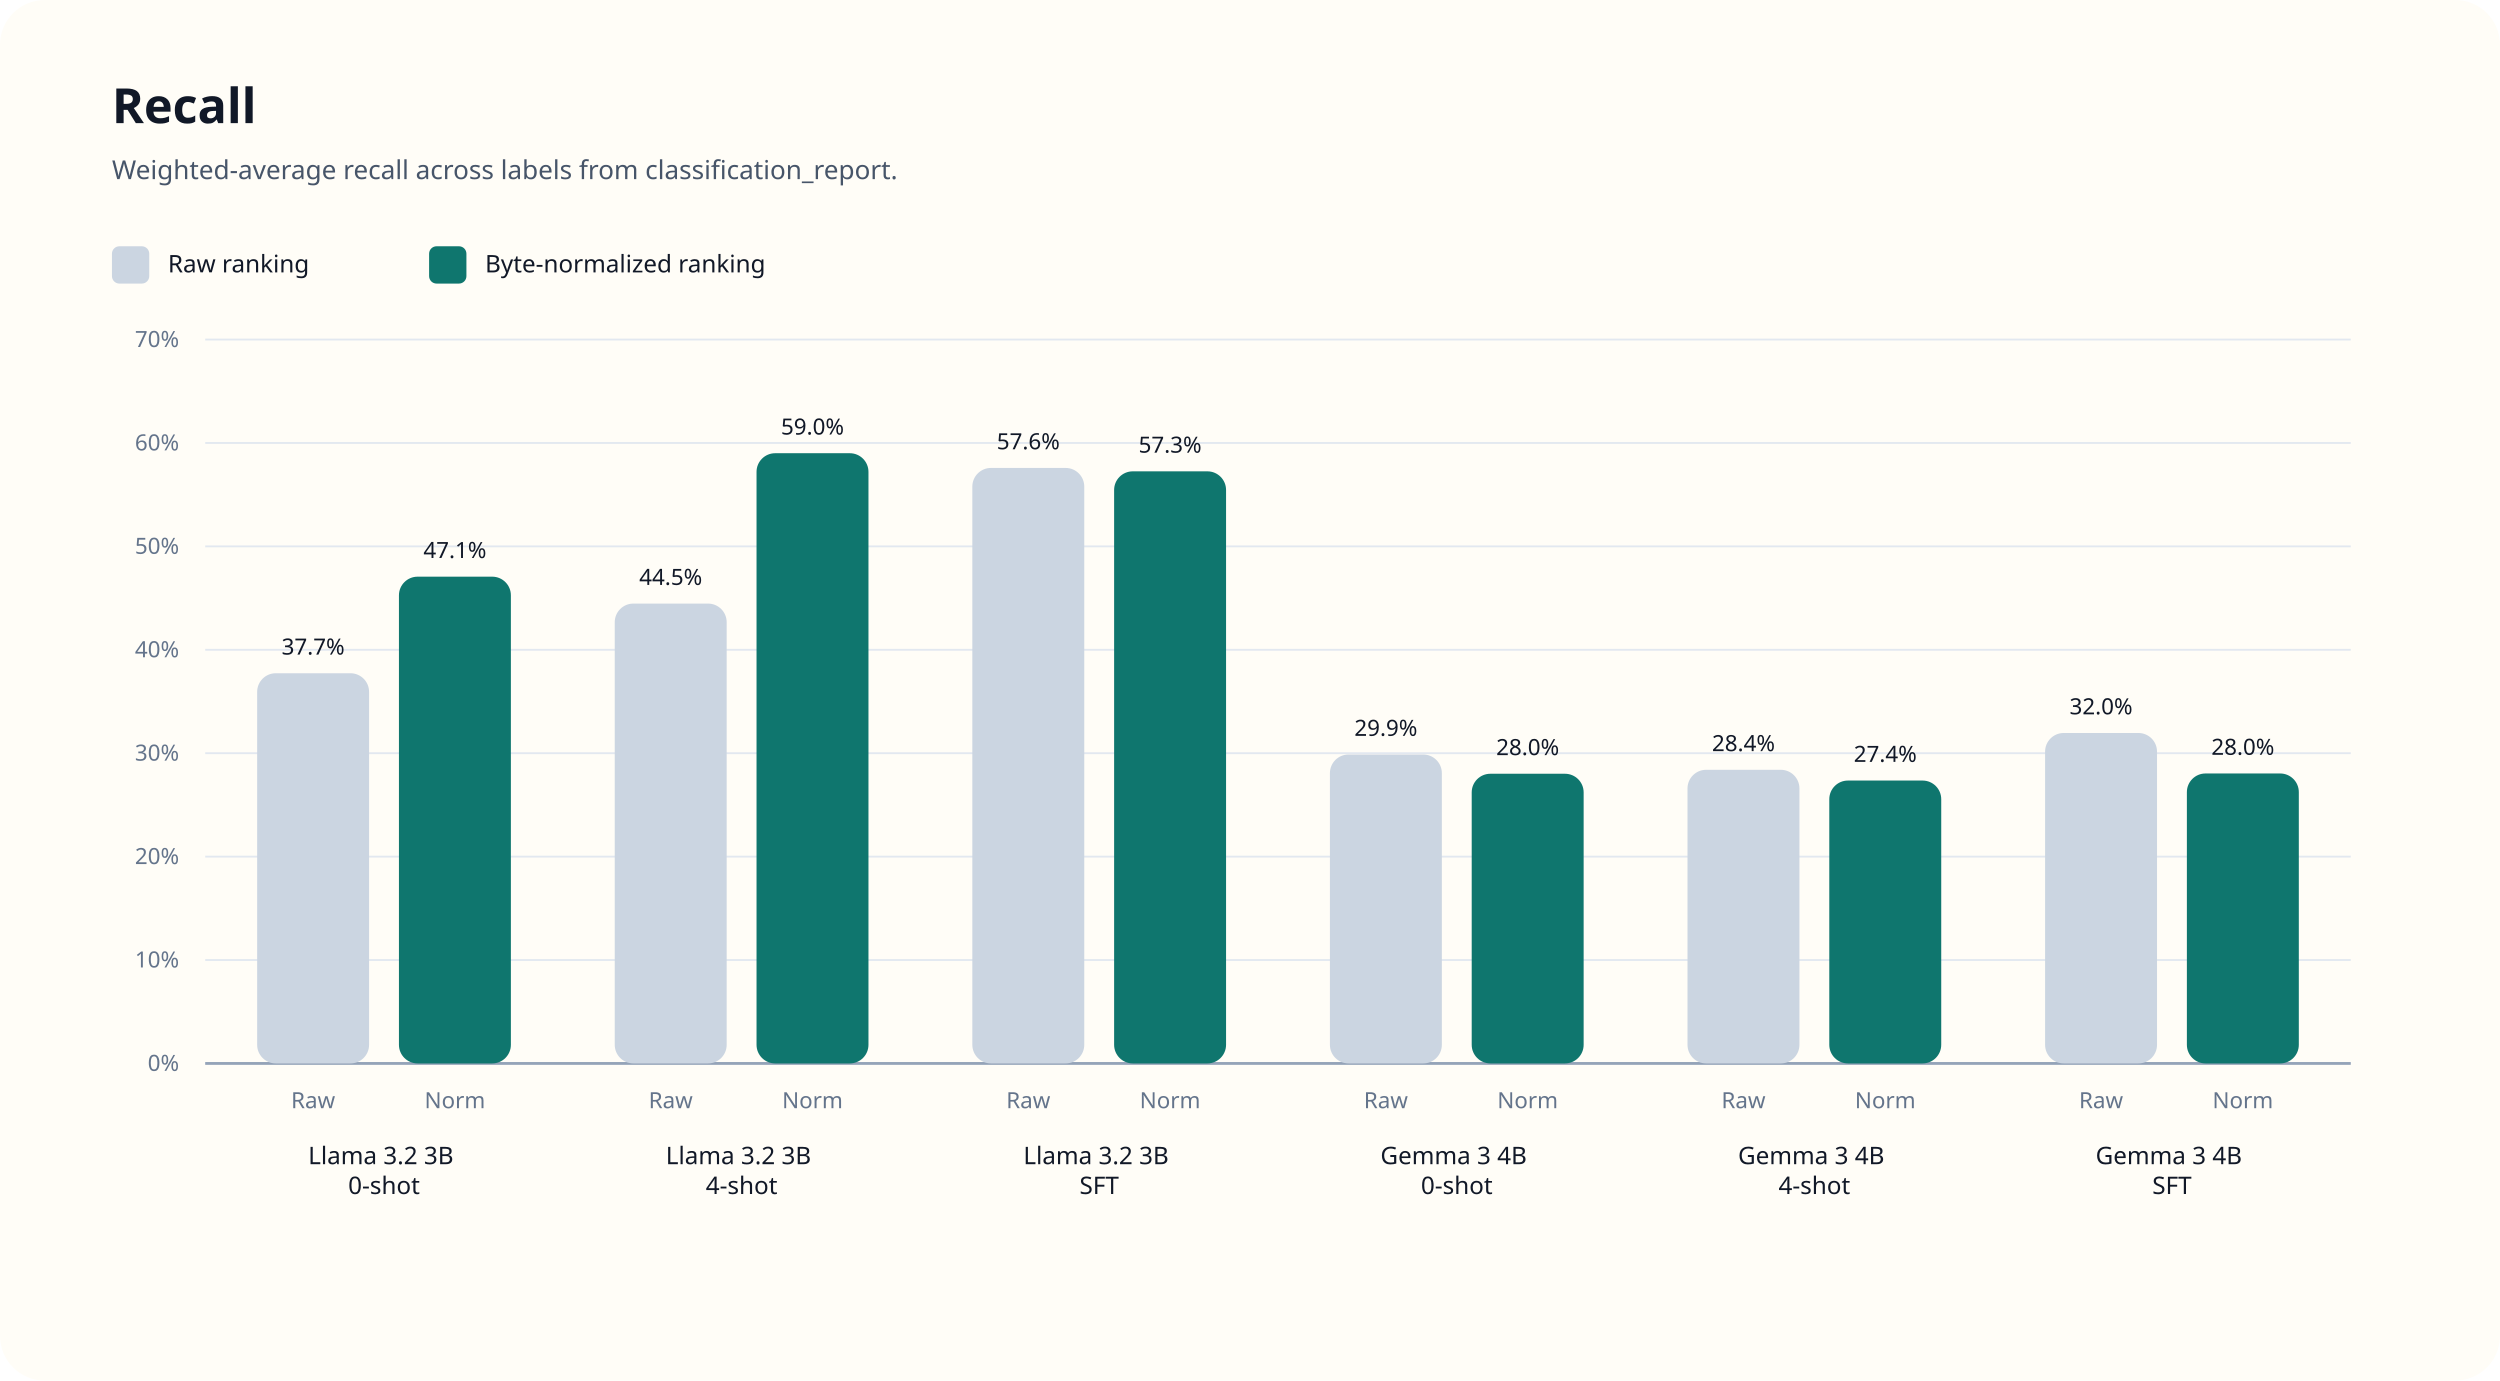
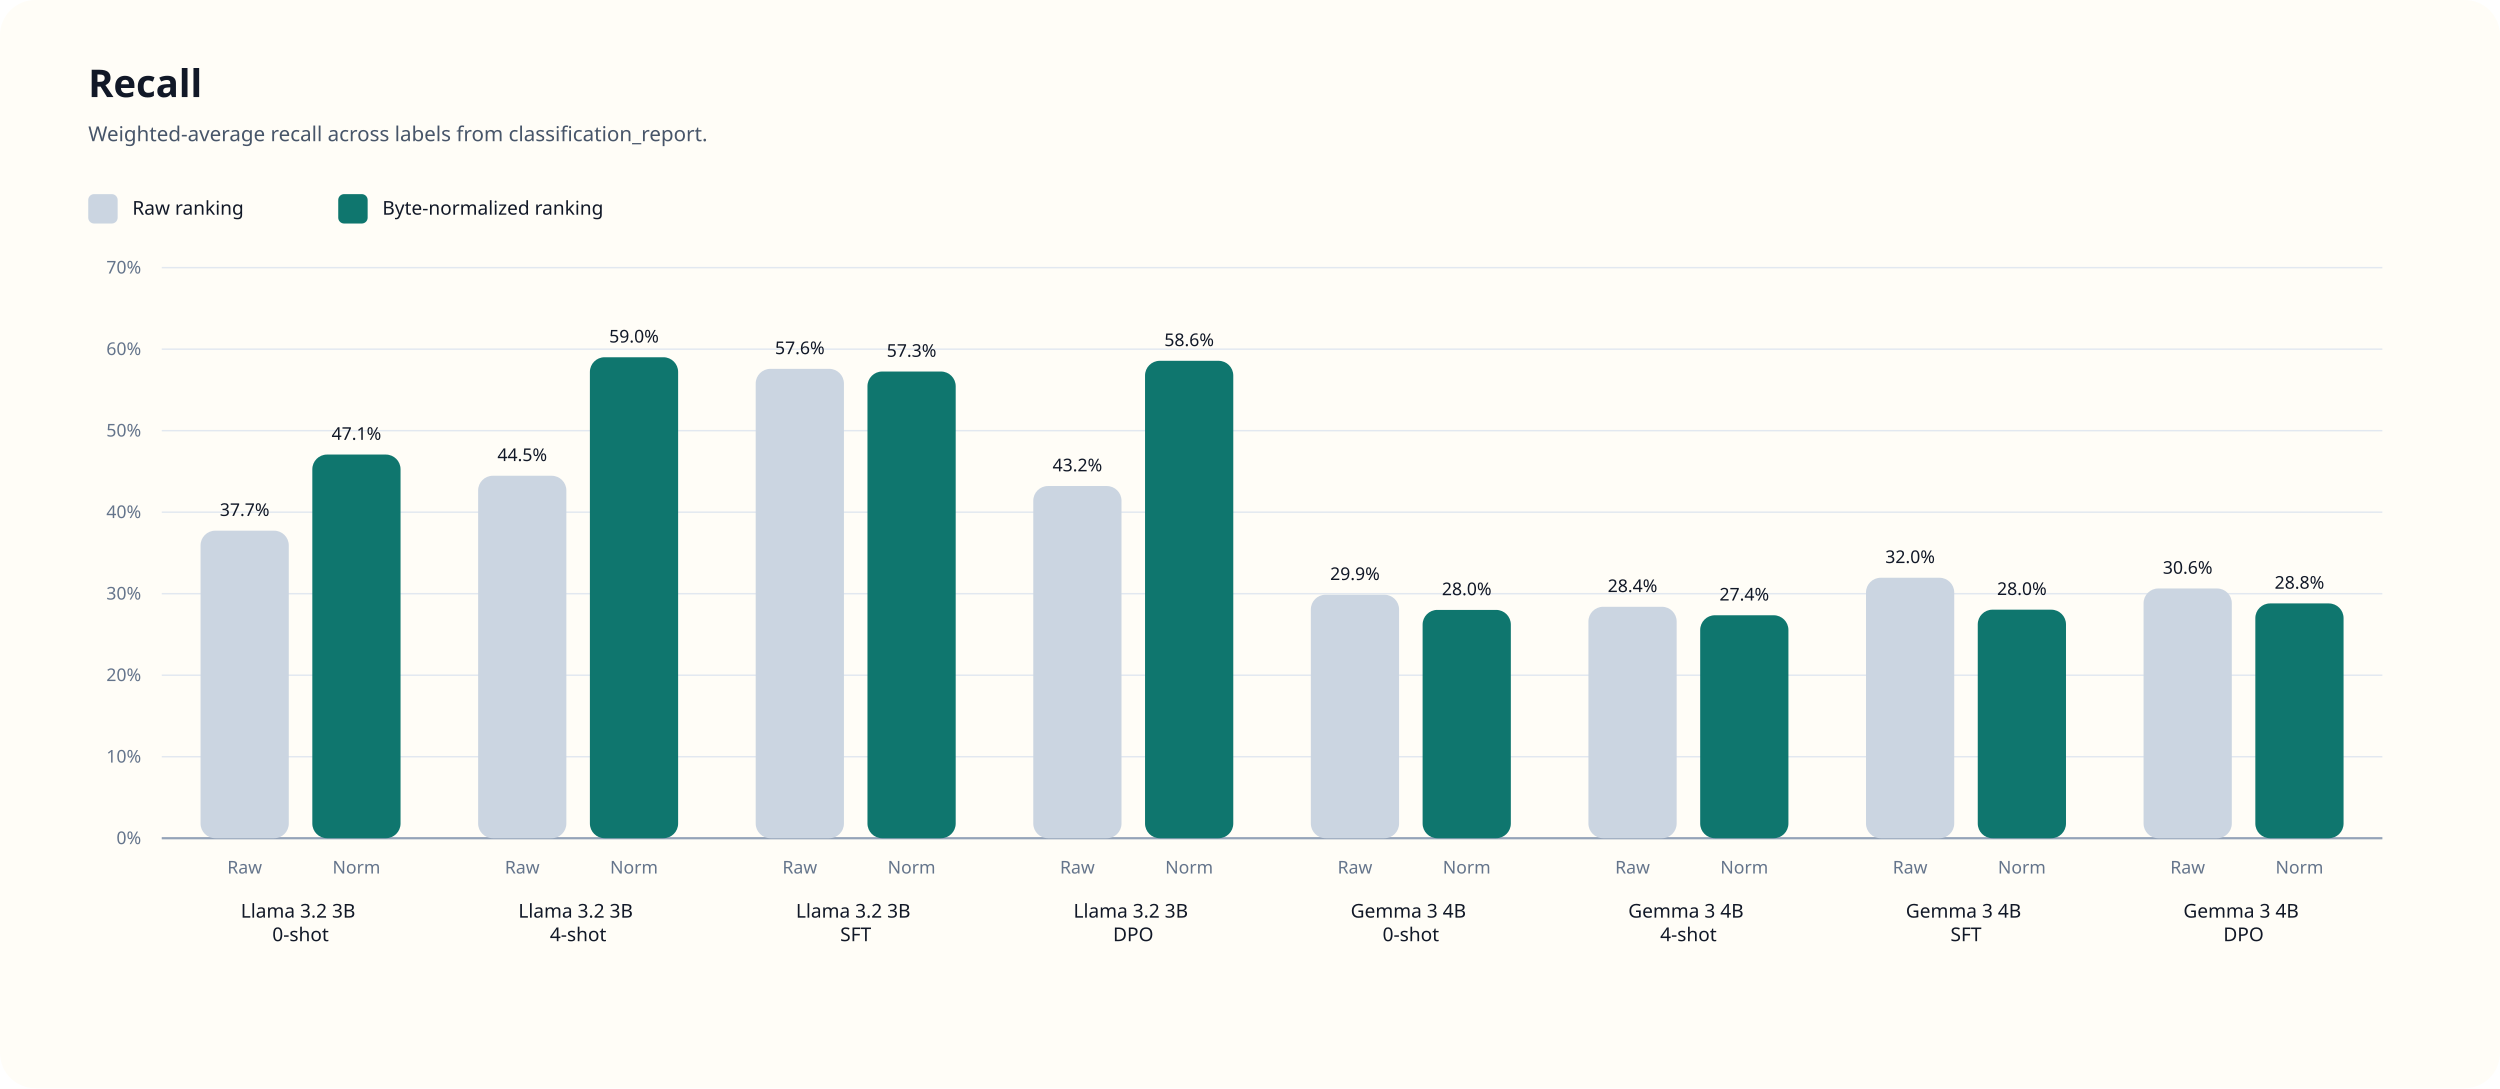
- <svg xmlns="http://www.w3.org/2000/svg" width="1340" height="740" viewBox="0 0 1340 740" fill="none">
-   <rect width="1340" height="740" fill="#fffdf7" rx="24" />
+ <svg xmlns="http://www.w3.org/2000/svg" width="1700" height="740" viewBox="0 0 1700 740" fill="none">
+   <rect width="1700" height="740" fill="#fffdf7" rx="24" />
  <style>text { font-family: 'Avenir Next', 'Segoe UI', sans-serif; fill: #111827; }.title { font-size: 26px; font-weight: 700; }.subtitle { font-size: 14px; fill: #475569; }.label { font-size: 13px; }.small { font-size: 12px; }.legend { font-size: 13px; }.muted { fill: #64748b; }.grid { stroke: #e2e8f0; stroke-width: 1; }.axis { stroke: #94a3b8; stroke-width: 1.5; }</style>
  <text x="60" y="66" text-anchor="start" class="title">Recall</text>
  <text x="60" y="96" text-anchor="start" class="subtitle">Weighted-average recall across labels from classification_report.</text>
-   <line x1="110" y1="570.0" x2="1260" y2="570.0" class="grid" />
+   <line x1="110" y1="570.0" x2="1620" y2="570.0" class="grid" />
  <text x="96" y="574.0" text-anchor="end" class="small muted">0%</text>
-   <line x1="110" y1="514.571" x2="1260" y2="514.571" class="grid" />
+   <line x1="110" y1="514.571" x2="1620" y2="514.571" class="grid" />
  <text x="96" y="518.571" text-anchor="end" class="small muted">10%</text>
-   <line x1="110" y1="459.143" x2="1260" y2="459.143" class="grid" />
+   <line x1="110" y1="459.143" x2="1620" y2="459.143" class="grid" />
  <text x="96" y="463.143" text-anchor="end" class="small muted">20%</text>
-   <line x1="110" y1="403.714" x2="1260" y2="403.714" class="grid" />
+   <line x1="110" y1="403.714" x2="1620" y2="403.714" class="grid" />
  <text x="96" y="407.714" text-anchor="end" class="small muted">30%</text>
-   <line x1="110" y1="348.286" x2="1260" y2="348.286" class="grid" />
+   <line x1="110" y1="348.286" x2="1620" y2="348.286" class="grid" />
  <text x="96" y="352.286" text-anchor="end" class="small muted">40%</text>
-   <line x1="110" y1="292.857" x2="1260" y2="292.857" class="grid" />
+   <line x1="110" y1="292.857" x2="1620" y2="292.857" class="grid" />
  <text x="96" y="296.857" text-anchor="end" class="small muted">50%</text>
-   <line x1="110" y1="237.429" x2="1260" y2="237.429" class="grid" />
+   <line x1="110" y1="237.429" x2="1620" y2="237.429" class="grid" />
  <text x="96" y="241.429" text-anchor="end" class="small muted">60%</text>
-   <line x1="110" y1="182" x2="1260" y2="182" class="grid" />
+   <line x1="110" y1="182" x2="1620" y2="182" class="grid" />
  <text x="96" y="186" text-anchor="end" class="small muted">70%</text>
-   <line x1="110" y1="570" x2="1260" y2="570" class="axis" />
-   <rect x="137.833" y="360.853" width="60.0" height="209.147" rx="10" fill="#cbd5e1" />
-   <text x="167.833" y="350.853" text-anchor="middle" class="small">37.7%</text>
-   <text x="167.833" y="594" text-anchor="middle" class="small muted">Raw</text>
-   <rect x="213.833" y="309.097" width="60.0" height="260.903" rx="10" fill="#0f766e" />
-   <text x="243.833" y="299.097" text-anchor="middle" class="small">47.1%</text>
-   <text x="243.833" y="594" text-anchor="middle" class="small muted">Norm</text>
-   <text x="205.833" y="624" text-anchor="middle" class="label">
-     <tspan x="205.833" dy="0">Llama 3.2 3B</tspan>
-     <tspan x="205.833" dy="16">0-shot</tspan>
+   <line x1="110" y1="570" x2="1620" y2="570" class="axis" />
+   <rect x="136.375" y="360.853" width="60.0" height="209.147" rx="10" fill="#cbd5e1" />
+   <text x="166.375" y="350.853" text-anchor="middle" class="small">37.7%</text>
+   <text x="166.375" y="594" text-anchor="middle" class="small muted">Raw</text>
+   <rect x="212.375" y="309.097" width="60.0" height="260.903" rx="10" fill="#0f766e" />
+   <text x="242.375" y="299.097" text-anchor="middle" class="small">47.1%</text>
+   <text x="242.375" y="594" text-anchor="middle" class="small muted">Norm</text>
+   <text x="204.375" y="624" text-anchor="middle" class="label">
+     <tspan x="204.375" dy="0">Llama 3.2 3B</tspan>
+     <tspan x="204.375" dy="16">0-shot</tspan>
  </text>
-   <rect x="329.5" y="323.516" width="60.0" height="246.484" rx="10" fill="#cbd5e1" />
-   <text x="359.5" y="313.516" text-anchor="middle" class="small">44.5%</text>
-   <text x="359.5" y="594" text-anchor="middle" class="small muted">Raw</text>
-   <rect x="405.5" y="242.923" width="60.0" height="327.077" rx="10" fill="#0f766e" />
-   <text x="435.5" y="232.923" text-anchor="middle" class="small">59.0%</text>
-   <text x="435.5" y="594" text-anchor="middle" class="small muted">Norm</text>
-   <text x="397.5" y="624" text-anchor="middle" class="label">
-     <tspan x="397.5" dy="0">Llama 3.2 3B</tspan>
-     <tspan x="397.5" dy="16">4-shot</tspan>
+   <rect x="325.125" y="323.516" width="60.0" height="246.484" rx="10" fill="#cbd5e1" />
+   <text x="355.125" y="313.516" text-anchor="middle" class="small">44.5%</text>
+   <text x="355.125" y="594" text-anchor="middle" class="small muted">Raw</text>
+   <rect x="401.125" y="242.923" width="60.0" height="327.077" rx="10" fill="#0f766e" />
+   <text x="431.125" y="232.923" text-anchor="middle" class="small">59.0%</text>
+   <text x="431.125" y="594" text-anchor="middle" class="small muted">Norm</text>
+   <text x="393.125" y="624" text-anchor="middle" class="label">
+     <tspan x="393.125" dy="0">Llama 3.2 3B</tspan>
+     <tspan x="393.125" dy="16">4-shot</tspan>
  </text>
-   <rect x="521.167" y="250.815" width="60.0" height="319.185" rx="10" fill="#cbd5e1" />
-   <text x="551.167" y="240.815" text-anchor="middle" class="small">57.6%</text>
-   <text x="551.167" y="594" text-anchor="middle" class="small muted">Raw</text>
-   <rect x="597.167" y="252.637" width="60.0" height="317.363" rx="10" fill="#0f766e" />
-   <text x="627.167" y="242.637" text-anchor="middle" class="small">57.3%</text>
-   <text x="627.167" y="594" text-anchor="middle" class="small muted">Norm</text>
-   <text x="589.167" y="624" text-anchor="middle" class="label">
-     <tspan x="589.167" dy="0">Llama 3.2 3B</tspan>
-     <tspan x="589.167" dy="16">SFT</tspan>
+   <rect x="513.875" y="250.815" width="60.0" height="319.185" rx="10" fill="#cbd5e1" />
+   <text x="543.875" y="240.815" text-anchor="middle" class="small">57.6%</text>
+   <text x="543.875" y="594" text-anchor="middle" class="small muted">Raw</text>
+   <rect x="589.875" y="252.637" width="60.0" height="317.363" rx="10" fill="#0f766e" />
+   <text x="619.875" y="242.637" text-anchor="middle" class="small">57.3%</text>
+   <text x="619.875" y="594" text-anchor="middle" class="small muted">Norm</text>
+   <text x="581.875" y="624" text-anchor="middle" class="label">
+     <tspan x="581.875" dy="0">Llama 3.2 3B</tspan>
+     <tspan x="581.875" dy="16">SFT</tspan>
  </text>
-   <rect x="712.833" y="404.412" width="60.0" height="165.588" rx="10" fill="#cbd5e1" />
-   <text x="742.833" y="394.412" text-anchor="middle" class="small">29.9%</text>
-   <text x="742.833" y="594" text-anchor="middle" class="small muted">Raw</text>
-   <rect x="788.833" y="414.733" width="60.0" height="155.267" rx="10" fill="#0f766e" />
-   <text x="818.833" y="404.733" text-anchor="middle" class="small">28.0%</text>
-   <text x="818.833" y="594" text-anchor="middle" class="small muted">Norm</text>
-   <text x="780.833" y="624" text-anchor="middle" class="label">
-     <tspan x="780.833" dy="0">Gemma 3 4B</tspan>
-     <tspan x="780.833" dy="16">0-shot</tspan>
+   <rect x="702.625" y="330.498" width="60.0" height="239.502" rx="10" fill="#cbd5e1" />
+   <text x="732.625" y="320.498" text-anchor="middle" class="small">43.2%</text>
+   <text x="732.625" y="594" text-anchor="middle" class="small muted">Raw</text>
+   <rect x="778.625" y="245.351" width="60.0" height="324.649" rx="10" fill="#0f766e" />
+   <text x="808.625" y="235.351" text-anchor="middle" class="small">58.6%</text>
+   <text x="808.625" y="594" text-anchor="middle" class="small muted">Norm</text>
+   <text x="770.625" y="624" text-anchor="middle" class="label">
+     <tspan x="770.625" dy="0">Llama 3.2 3B</tspan>
+     <tspan x="770.625" dy="16">DPO</tspan>
  </text>
-   <rect x="904.5" y="412.608" width="60.0" height="157.392" rx="10" fill="#cbd5e1" />
-   <text x="934.5" y="402.608" text-anchor="middle" class="small">28.4%</text>
-   <text x="934.5" y="594" text-anchor="middle" class="small muted">Raw</text>
-   <rect x="980.5" y="418.376" width="60.0" height="151.624" rx="10" fill="#0f766e" />
-   <text x="1010.5" y="408.376" text-anchor="middle" class="small">27.4%</text>
-   <text x="1010.5" y="594" text-anchor="middle" class="small muted">Norm</text>
-   <text x="972.5" y="624" text-anchor="middle" class="label">
-     <tspan x="972.5" dy="0">Gemma 3 4B</tspan>
-     <tspan x="972.5" dy="16">4-shot</tspan>
+   <rect x="891.375" y="404.412" width="60.0" height="165.588" rx="10" fill="#cbd5e1" />
+   <text x="921.375" y="394.412" text-anchor="middle" class="small">29.9%</text>
+   <text x="921.375" y="594" text-anchor="middle" class="small muted">Raw</text>
+   <rect x="967.375" y="414.733" width="60.0" height="155.267" rx="10" fill="#0f766e" />
+   <text x="997.375" y="404.733" text-anchor="middle" class="small">28.0%</text>
+   <text x="997.375" y="594" text-anchor="middle" class="small muted">Norm</text>
+   <text x="959.375" y="624" text-anchor="middle" class="label">
+     <tspan x="959.375" dy="0">Gemma 3 4B</tspan>
+     <tspan x="959.375" dy="16">0-shot</tspan>
  </text>
-   <rect x="1096.167" y="392.877" width="60.0" height="177.123" rx="10" fill="#cbd5e1" />
-   <text x="1126.167" y="382.877" text-anchor="middle" class="small">32.0%</text>
-   <text x="1126.167" y="594" text-anchor="middle" class="small muted">Raw</text>
-   <rect x="1172.167" y="414.581" width="60.0" height="155.419" rx="10" fill="#0f766e" />
-   <text x="1202.167" y="404.581" text-anchor="middle" class="small">28.0%</text>
-   <text x="1202.167" y="594" text-anchor="middle" class="small muted">Norm</text>
-   <text x="1164.167" y="624" text-anchor="middle" class="label">
-     <tspan x="1164.167" dy="0">Gemma 3 4B</tspan>
-     <tspan x="1164.167" dy="16">SFT</tspan>
+   <rect x="1080.125" y="412.608" width="60.0" height="157.392" rx="10" fill="#cbd5e1" />
+   <text x="1110.125" y="402.608" text-anchor="middle" class="small">28.4%</text>
+   <text x="1110.125" y="594" text-anchor="middle" class="small muted">Raw</text>
+   <rect x="1156.125" y="418.376" width="60.0" height="151.624" rx="10" fill="#0f766e" />
+   <text x="1186.125" y="408.376" text-anchor="middle" class="small">27.4%</text>
+   <text x="1186.125" y="594" text-anchor="middle" class="small muted">Norm</text>
+   <text x="1148.125" y="624" text-anchor="middle" class="label">
+     <tspan x="1148.125" dy="0">Gemma 3 4B</tspan>
+     <tspan x="1148.125" dy="16">4-shot</tspan>
+   </text>
+   <rect x="1268.875" y="392.877" width="60.0" height="177.123" rx="10" fill="#cbd5e1" />
+   <text x="1298.875" y="382.877" text-anchor="middle" class="small">32.0%</text>
+   <text x="1298.875" y="594" text-anchor="middle" class="small muted">Raw</text>
+   <rect x="1344.875" y="414.581" width="60.0" height="155.419" rx="10" fill="#0f766e" />
+   <text x="1374.875" y="404.581" text-anchor="middle" class="small">28.0%</text>
+   <text x="1374.875" y="594" text-anchor="middle" class="small muted">Norm</text>
+   <text x="1336.875" y="624" text-anchor="middle" class="label">
+     <tspan x="1336.875" dy="0">Gemma 3 4B</tspan>
+     <tspan x="1336.875" dy="16">SFT</tspan>
+   </text>
+   <rect x="1457.625" y="400.163" width="60.0" height="169.837" rx="10" fill="#cbd5e1" />
+   <text x="1487.625" y="390.163" text-anchor="middle" class="small">30.6%</text>
+   <text x="1487.625" y="594" text-anchor="middle" class="small muted">Raw</text>
+   <rect x="1533.625" y="410.332" width="60.0" height="159.668" rx="10" fill="#0f766e" />
+   <text x="1563.625" y="400.332" text-anchor="middle" class="small">28.8%</text>
+   <text x="1563.625" y="594" text-anchor="middle" class="small muted">Norm</text>
+   <text x="1525.625" y="624" text-anchor="middle" class="label">
+     <tspan x="1525.625" dy="0">Gemma 3 4B</tspan>
+     <tspan x="1525.625" dy="16">DPO</tspan>
  </text>
  <rect x="60" y="132" width="20" height="20" rx="4" fill="#cbd5e1" />
  <text x="90" y="146" text-anchor="start" class="legend">Raw ranking</text>
  <rect x="230" y="132" width="20" height="20" rx="4" fill="#0f766e" />
  <text x="260" y="146" text-anchor="start" class="legend">Byte-normalized ranking</text>
</svg>
